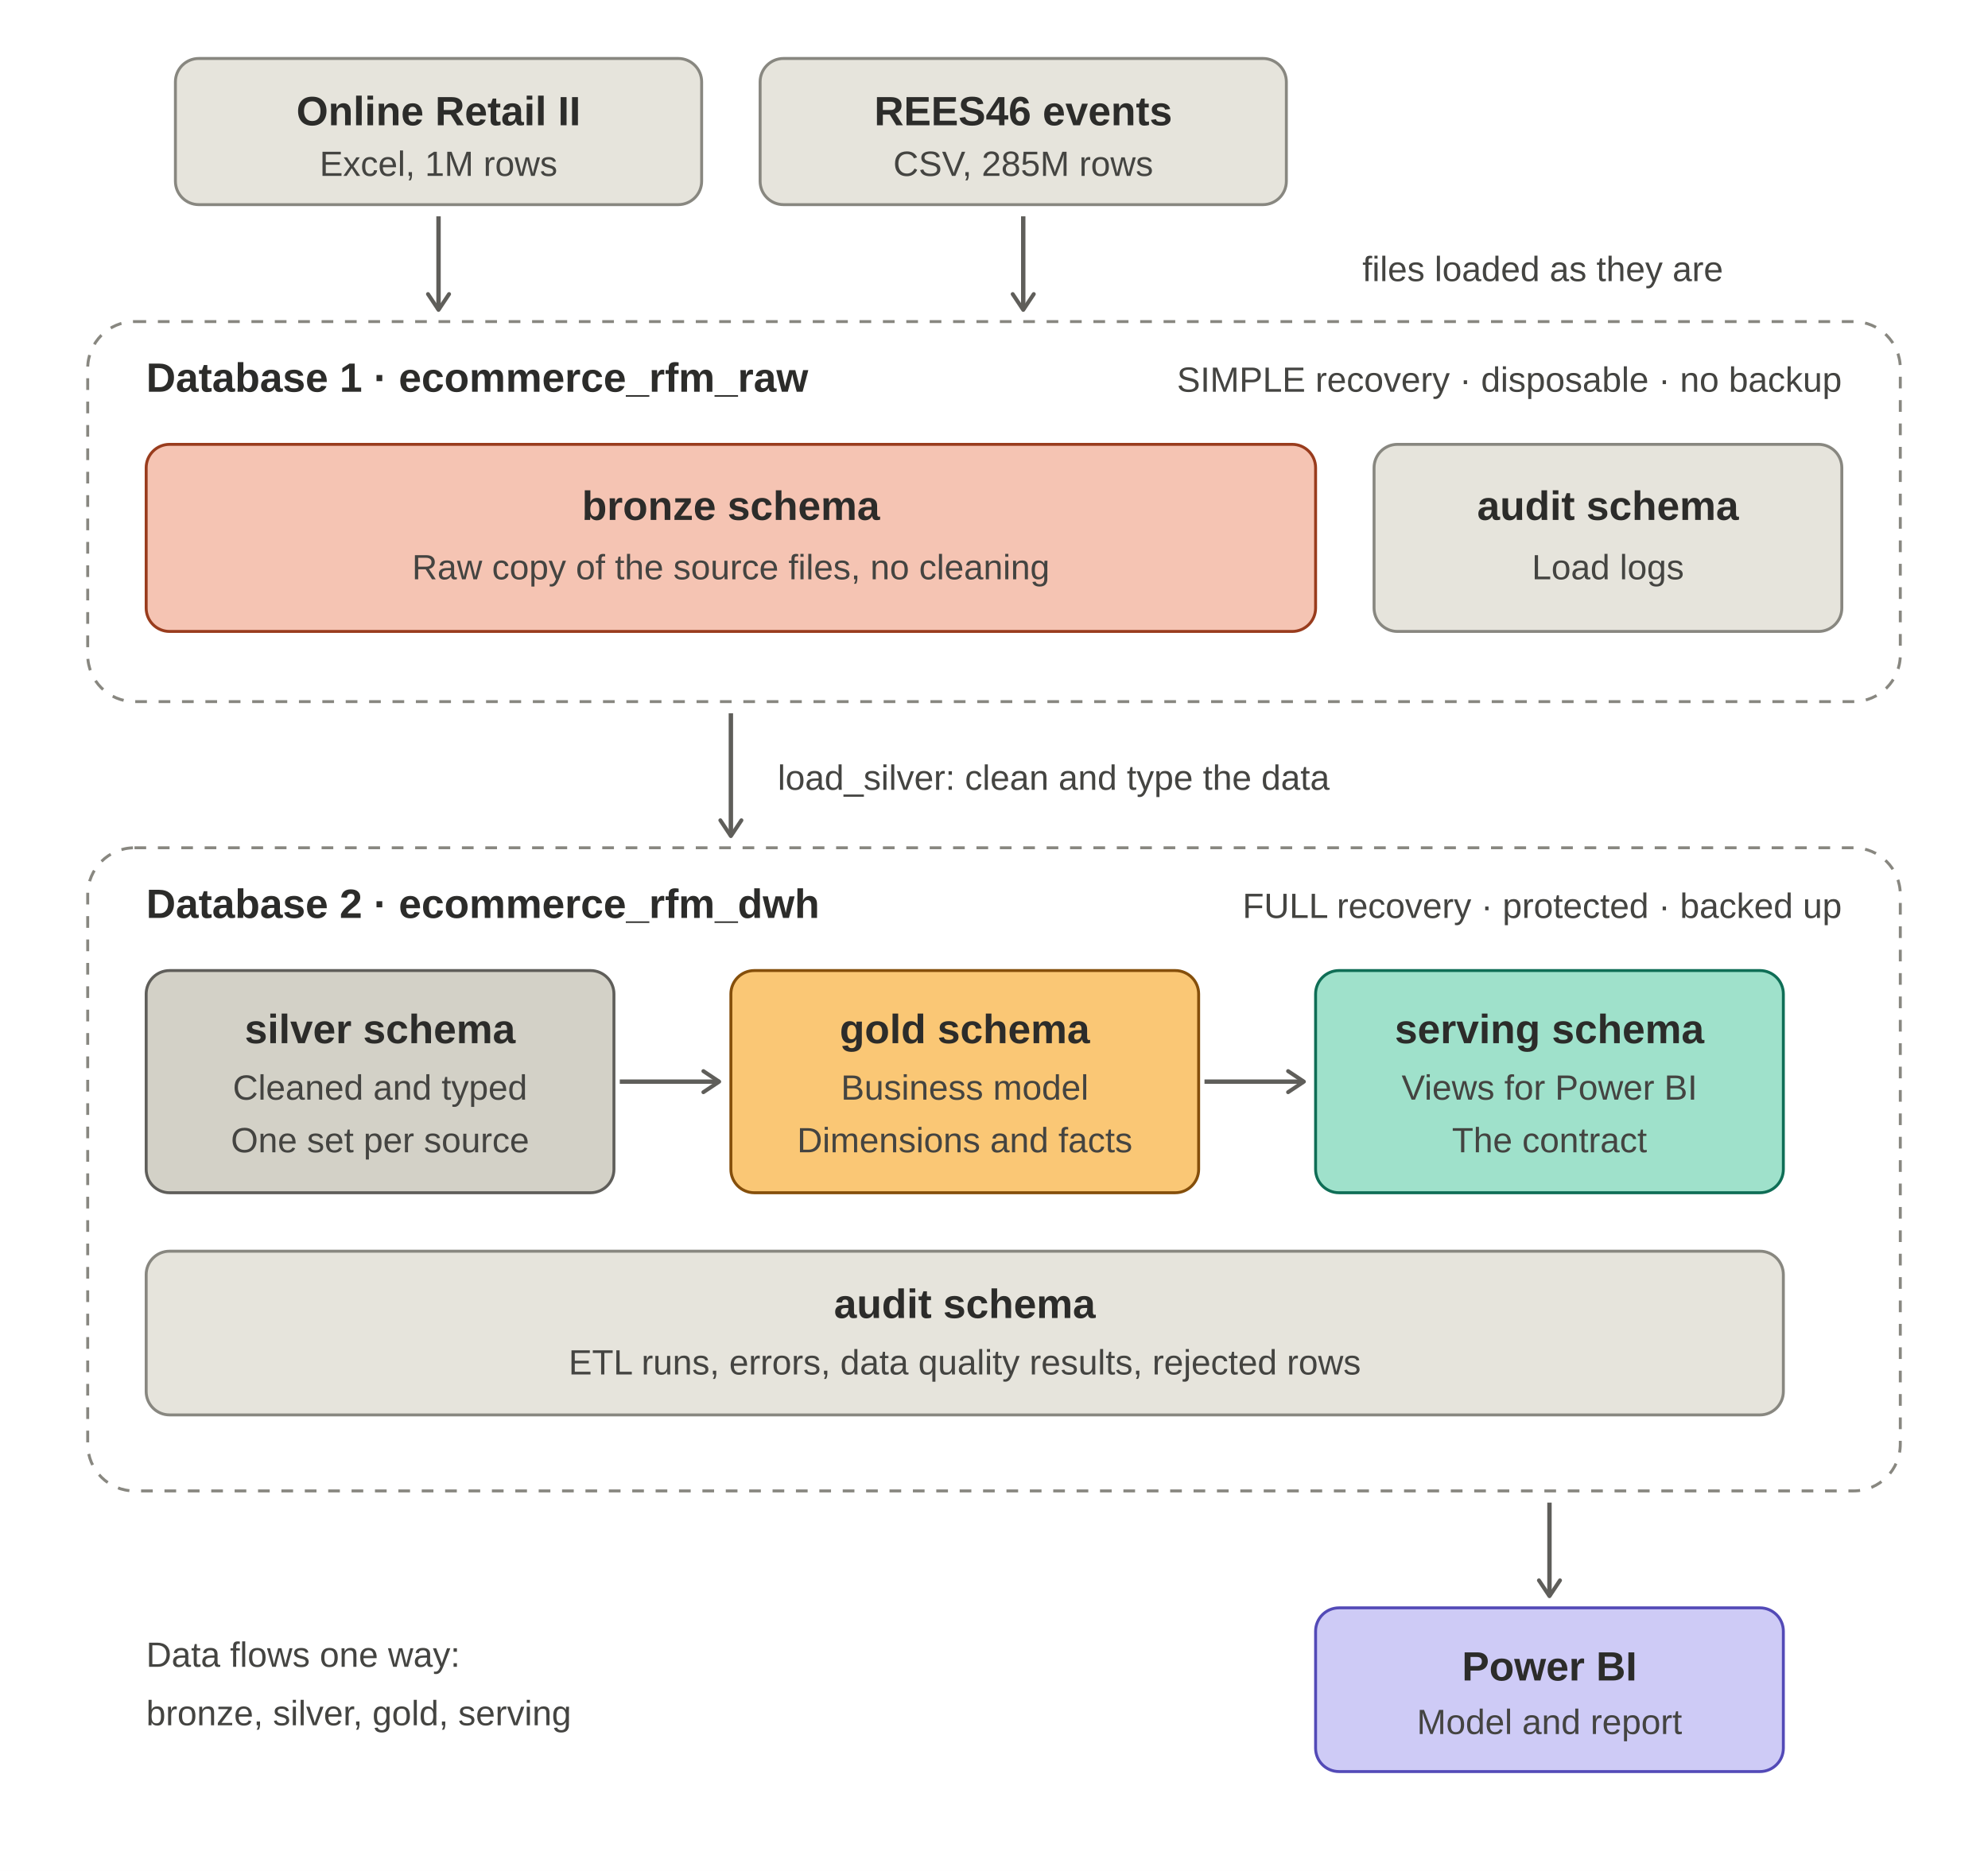
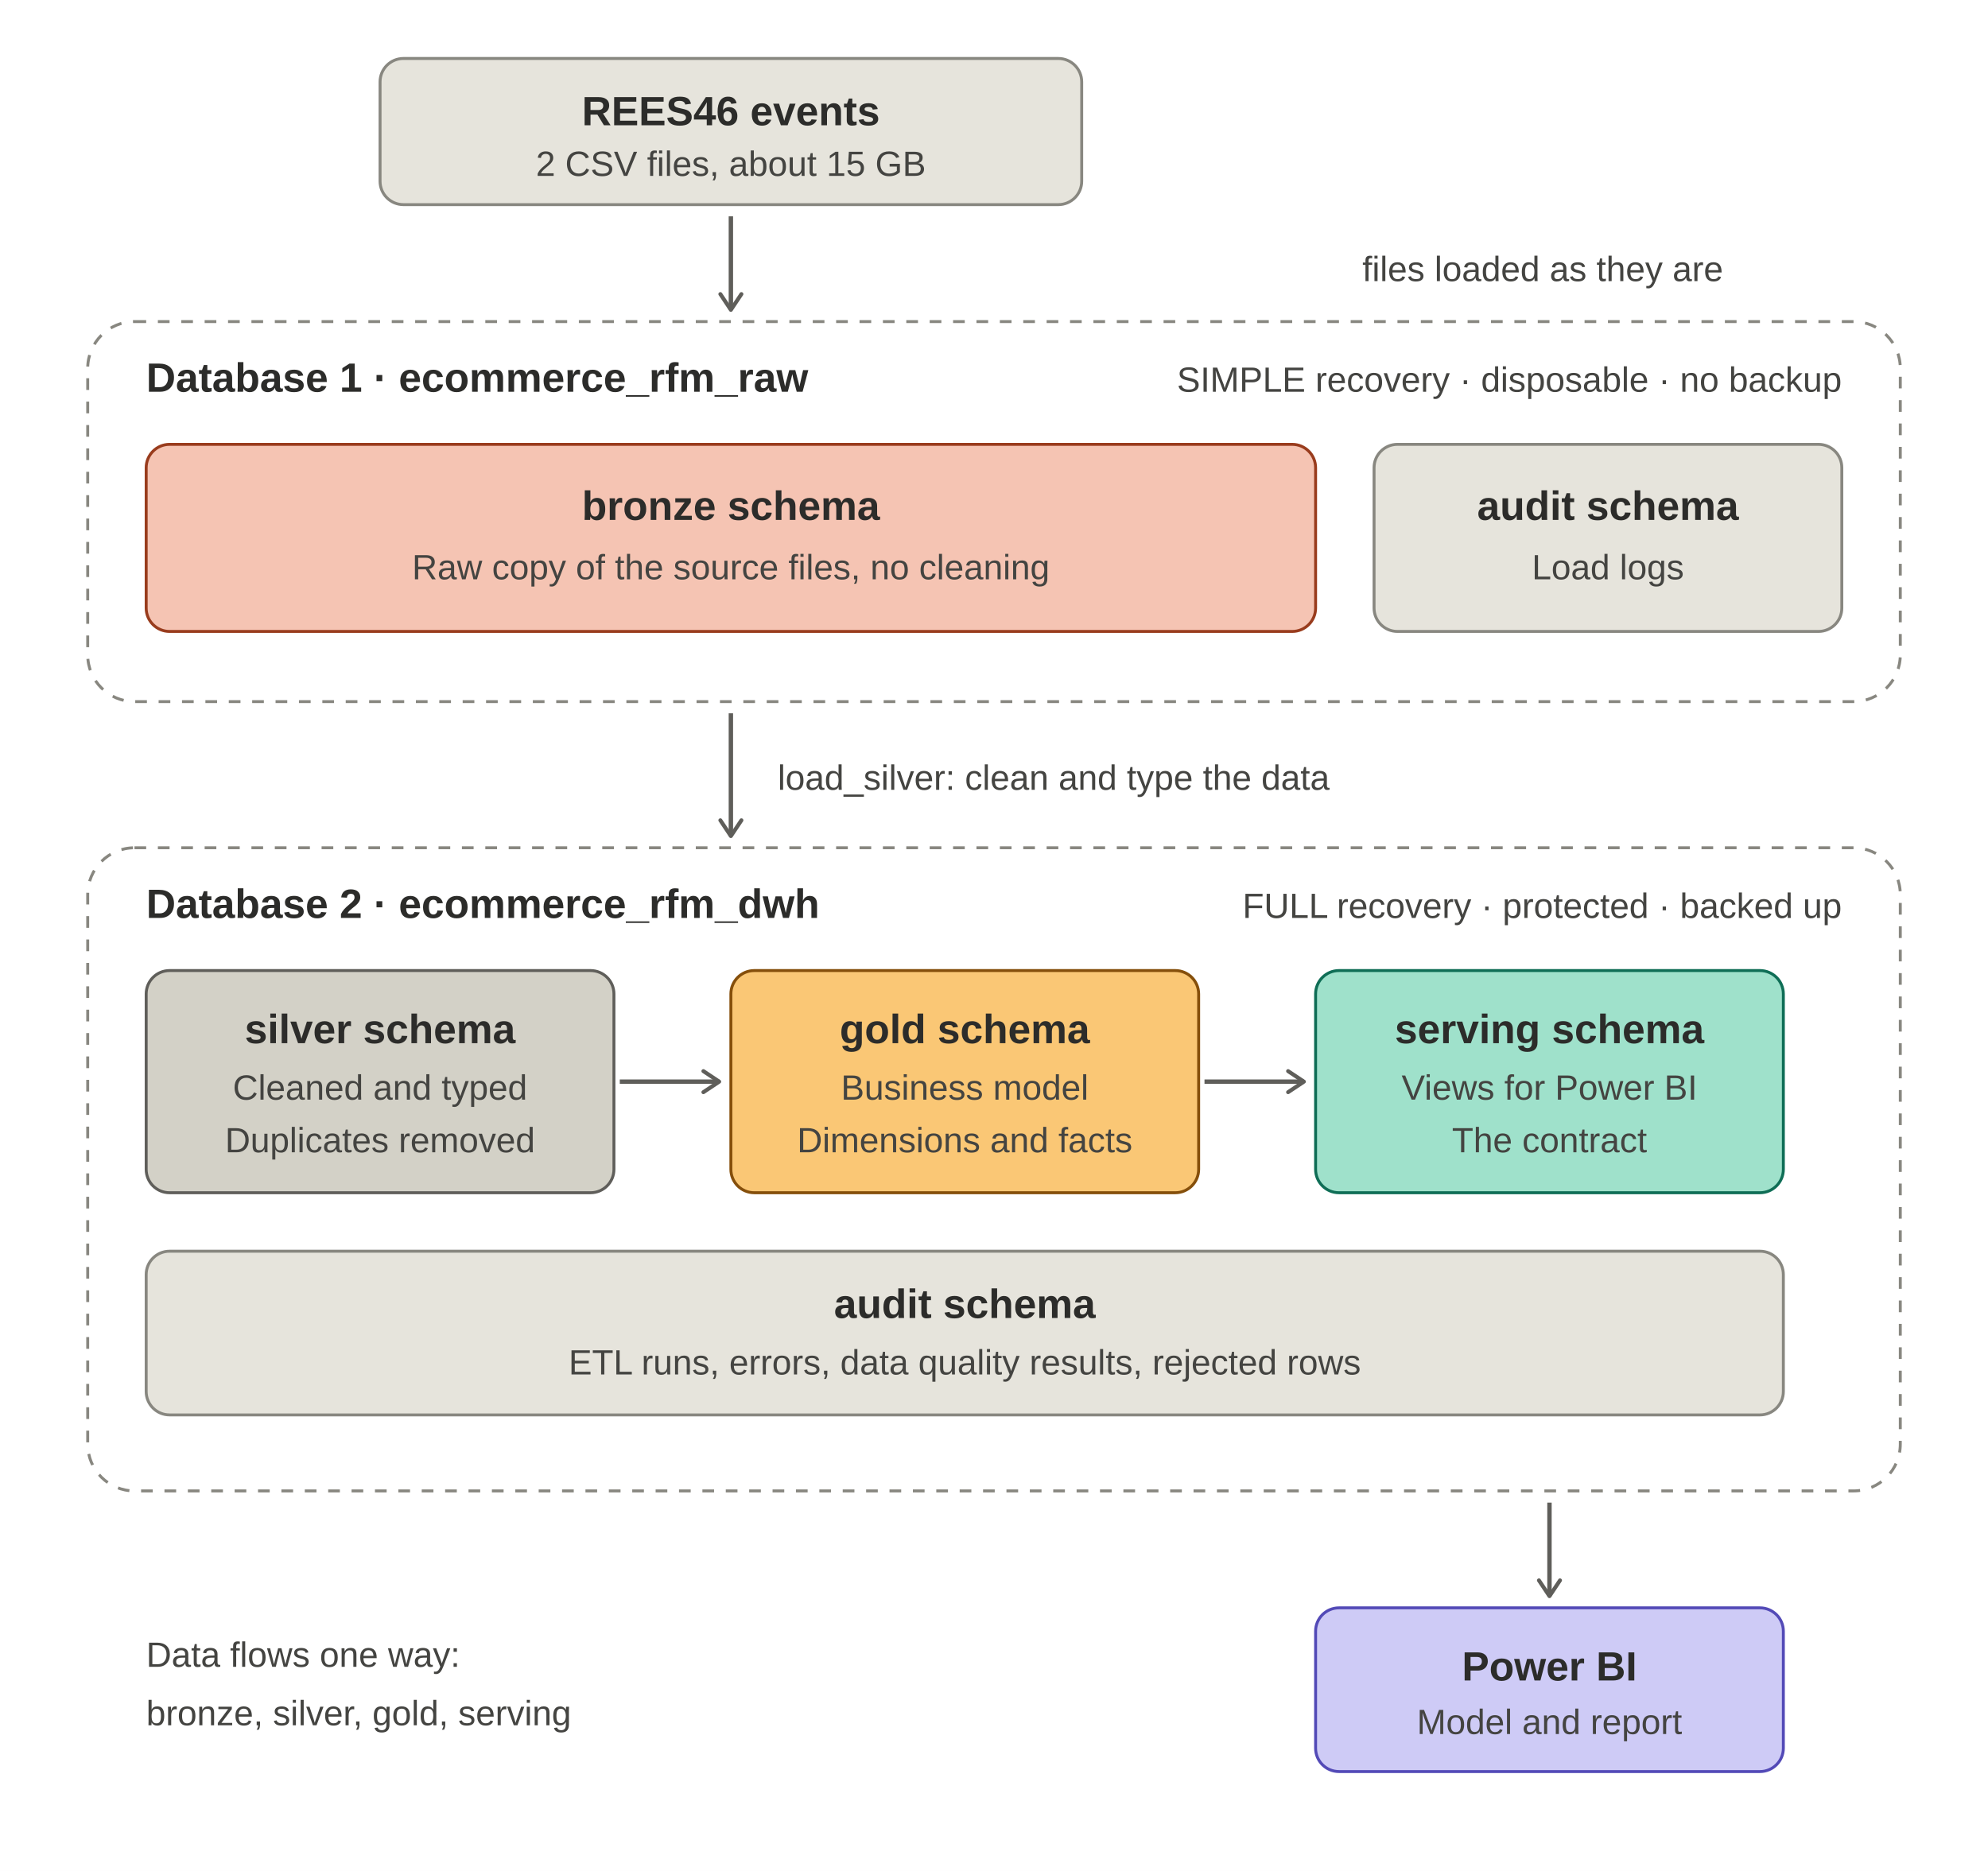
<svg xmlns="http://www.w3.org/2000/svg" width="680" height="640" viewBox="0 0 680 640" role="img" aria-labelledby="t d">
  <style>
text{font-family:"Segoe UI",Arial,Helvetica,sans-serif}
.th{font-size:14px;font-weight:600;fill:#2c2c2a}
.ts{font-size:12px;fill:#444441}
.arr{stroke:#5f5e5a;stroke-width:1.5;fill:none}
.box{stroke-width:1}
.db{fill:none;stroke:#888780;stroke-width:1;stroke-dasharray:4 4}
</style>
  <defs>
    <marker id="arrow" viewBox="0 0 10 10" refX="8" refY="5" markerWidth="6" markerHeight="6" orient="auto-start-reverse">
      <path d="M2 1L8 5L2 9" fill="none" stroke="#5f5e5a" stroke-width="1.5" stroke-linecap="round" stroke-linejoin="round" />
    </marker>
  </defs>
  <rect width="680" height="640" fill="#ffffff" />
-   <rect class="box" x="60" y="20" width="180" height="50" rx="8" fill="#e6e4dc" stroke="#888780" />
-   <text class="th" x="150" y="38" text-anchor="middle" dominant-baseline="central">Online Retail II</text>
-   <text class="ts" x="150" y="56" text-anchor="middle" dominant-baseline="central">Excel, 1M rows</text>
-   <rect class="box" x="260" y="20" width="180" height="50" rx="8" fill="#e6e4dc" stroke="#888780" />
-   <text class="th" x="350" y="38" text-anchor="middle" dominant-baseline="central">REES46 events</text>
-   <text class="ts" x="350" y="56" text-anchor="middle" dominant-baseline="central">CSV, 285M rows</text>
-   <line class="arr" x1="150" y1="74" x2="150" y2="106" marker-end="url(#arrow)" />
-   <line class="arr" x1="350" y1="74" x2="350" y2="106" marker-end="url(#arrow)" />
+   <rect class="box" x="130" y="20" width="240" height="50" rx="8" fill="#e6e4dc" stroke="#888780" />
+   <text class="th" x="250" y="38" text-anchor="middle" dominant-baseline="central">REES46 events</text>
+   <text class="ts" x="250" y="56" text-anchor="middle" dominant-baseline="central">2 CSV files, about 15 GB</text>
+   <line class="arr" x1="250" y1="74" x2="250" y2="106" marker-end="url(#arrow)" />
  <text class="ts" x="466" y="92" dominant-baseline="central">files loaded as they are</text>
  <rect class="db" x="30" y="110" width="620" height="130" rx="16" />
  <text class="th" x="50" y="134">Database 1 · ecommerce_rfm_raw</text>
  <text class="ts" x="630" y="134" text-anchor="end">SIMPLE recovery · disposable · no backup</text>
  <rect class="box" x="50" y="152" width="400" height="64" rx="8" fill="#f5c4b3" stroke="#993c1d" />
  <text class="th" x="250" y="173" text-anchor="middle" dominant-baseline="central">bronze schema</text>
  <text class="ts" x="250" y="194" text-anchor="middle" dominant-baseline="central">Raw copy of the source files, no cleaning</text>
  <rect class="box" x="470" y="152" width="160" height="64" rx="8" fill="#e6e4dc" stroke="#888780" />
  <text class="th" x="550" y="173" text-anchor="middle" dominant-baseline="central">audit schema</text>
  <text class="ts" x="550" y="194" text-anchor="middle" dominant-baseline="central">Load logs</text>
  <line class="arr" x1="250" y1="244" x2="250" y2="286" marker-end="url(#arrow)" />
  <text class="ts" x="266" y="266" dominant-baseline="central">load_silver: clean and type the data</text>
  <rect class="db" x="30" y="290" width="620" height="220" rx="16" />
  <text class="th" x="50" y="314">Database 2 · ecommerce_rfm_dwh</text>
  <text class="ts" x="630" y="314" text-anchor="end">FULL recovery · protected · backed up</text>
  <rect class="box" x="50" y="332" width="160" height="76" rx="8" fill="#d3d1c7" stroke="#5f5e5a" />
  <text class="th" x="130" y="352" text-anchor="middle" dominant-baseline="central">silver schema</text>
  <text class="ts" x="130" y="372" text-anchor="middle" dominant-baseline="central">Cleaned and typed</text>
-   <text class="ts" x="130" y="390" text-anchor="middle" dominant-baseline="central">One set per source</text>
+   <text class="ts" x="130" y="390" text-anchor="middle" dominant-baseline="central">Duplicates removed</text>
  <rect class="box" x="250" y="332" width="160" height="76" rx="8" fill="#fac775" stroke="#854f0b" />
  <text class="th" x="330" y="352" text-anchor="middle" dominant-baseline="central">gold schema</text>
  <text class="ts" x="330" y="372" text-anchor="middle" dominant-baseline="central">Business model</text>
  <text class="ts" x="330" y="390" text-anchor="middle" dominant-baseline="central">Dimensions and facts</text>
  <rect class="box" x="450" y="332" width="160" height="76" rx="8" fill="#9fe1cb" stroke="#0f6e56" />
  <text class="th" x="530" y="352" text-anchor="middle" dominant-baseline="central">serving schema</text>
  <text class="ts" x="530" y="372" text-anchor="middle" dominant-baseline="central">Views for Power BI</text>
  <text class="ts" x="530" y="390" text-anchor="middle" dominant-baseline="central">The contract</text>
  <line class="arr" x1="212" y1="370" x2="246" y2="370" marker-end="url(#arrow)" />
  <line class="arr" x1="412" y1="370" x2="446" y2="370" marker-end="url(#arrow)" />
  <rect class="box" x="50" y="428" width="560" height="56" rx="8" fill="#e6e4dc" stroke="#888780" />
  <text class="th" x="330" y="446" text-anchor="middle" dominant-baseline="central">audit schema</text>
  <text class="ts" x="330" y="466" text-anchor="middle" dominant-baseline="central">ETL runs, errors, data quality results, rejected rows</text>
  <line class="arr" x1="530" y1="514" x2="530" y2="546" marker-end="url(#arrow)" />
  <rect class="box" x="450" y="550" width="160" height="56" rx="8" fill="#cecbf6" stroke="#534ab7" />
  <text class="th" x="530" y="570" text-anchor="middle" dominant-baseline="central">Power BI</text>
  <text class="ts" x="530" y="589" text-anchor="middle" dominant-baseline="central">Model and report</text>
  <text class="ts" x="50" y="566" dominant-baseline="central">Data flows one way:</text>
  <text class="ts" x="50" y="586" dominant-baseline="central">bronze, silver, gold, serving</text>
</svg>
